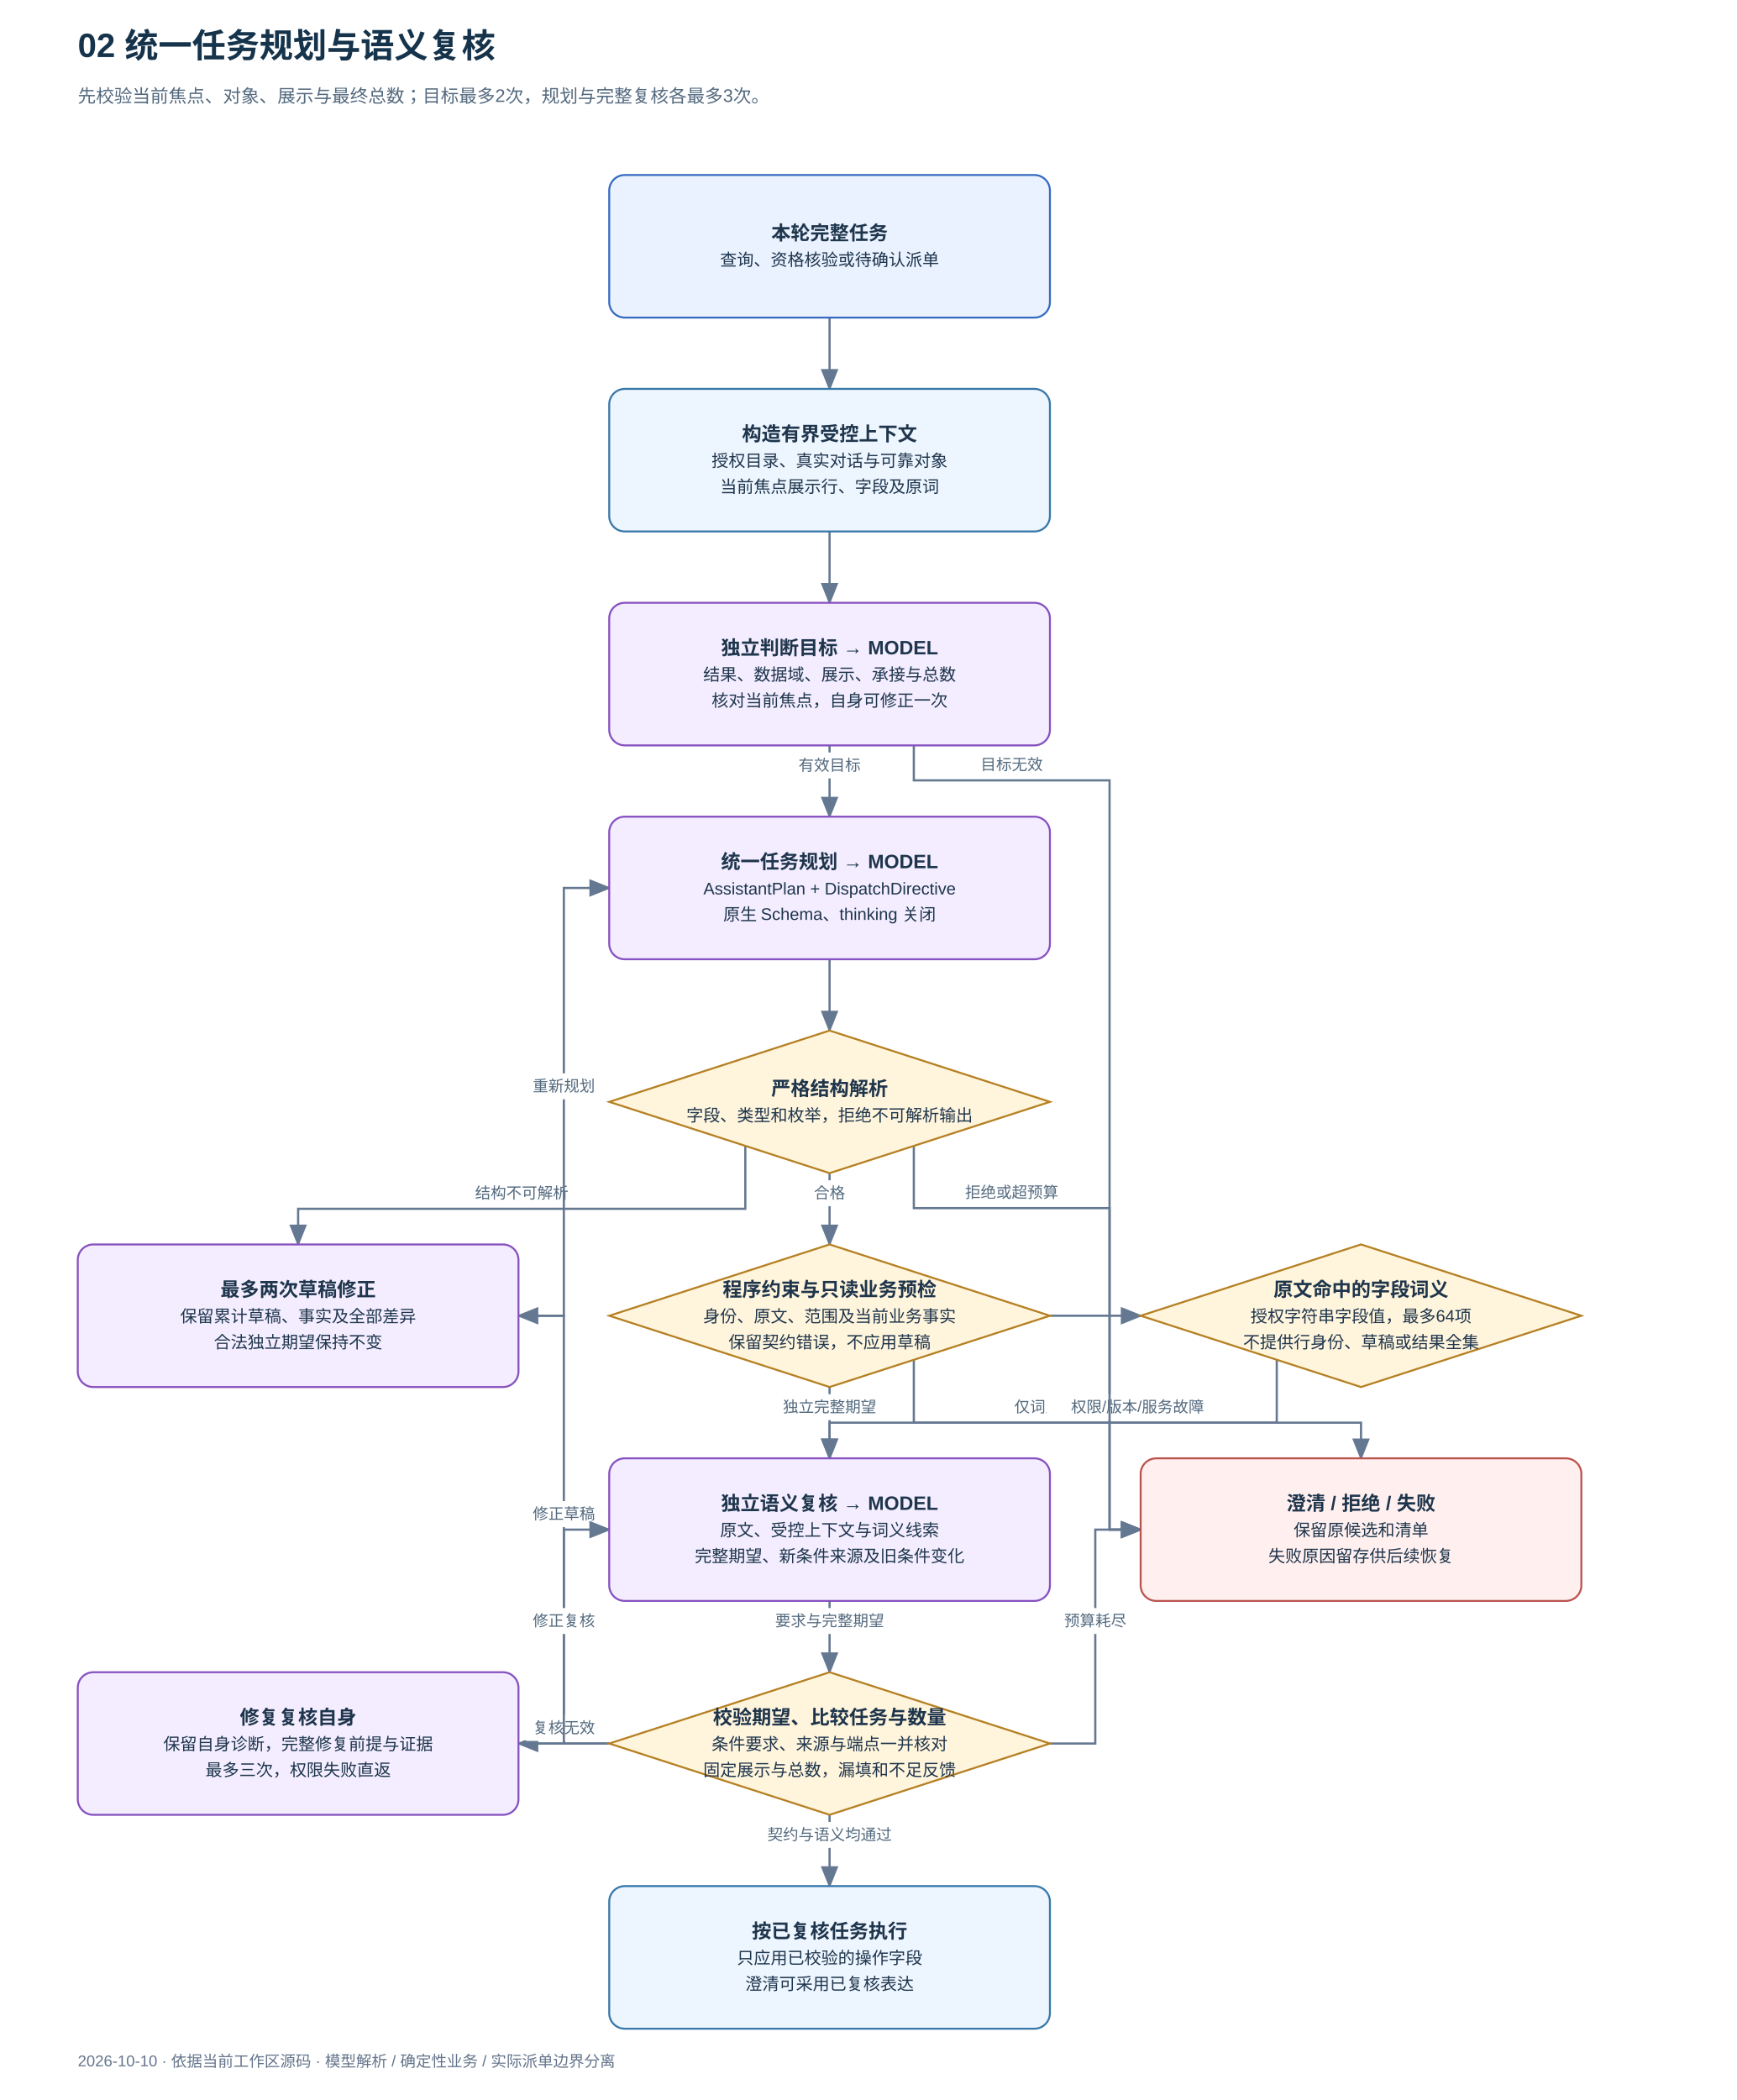
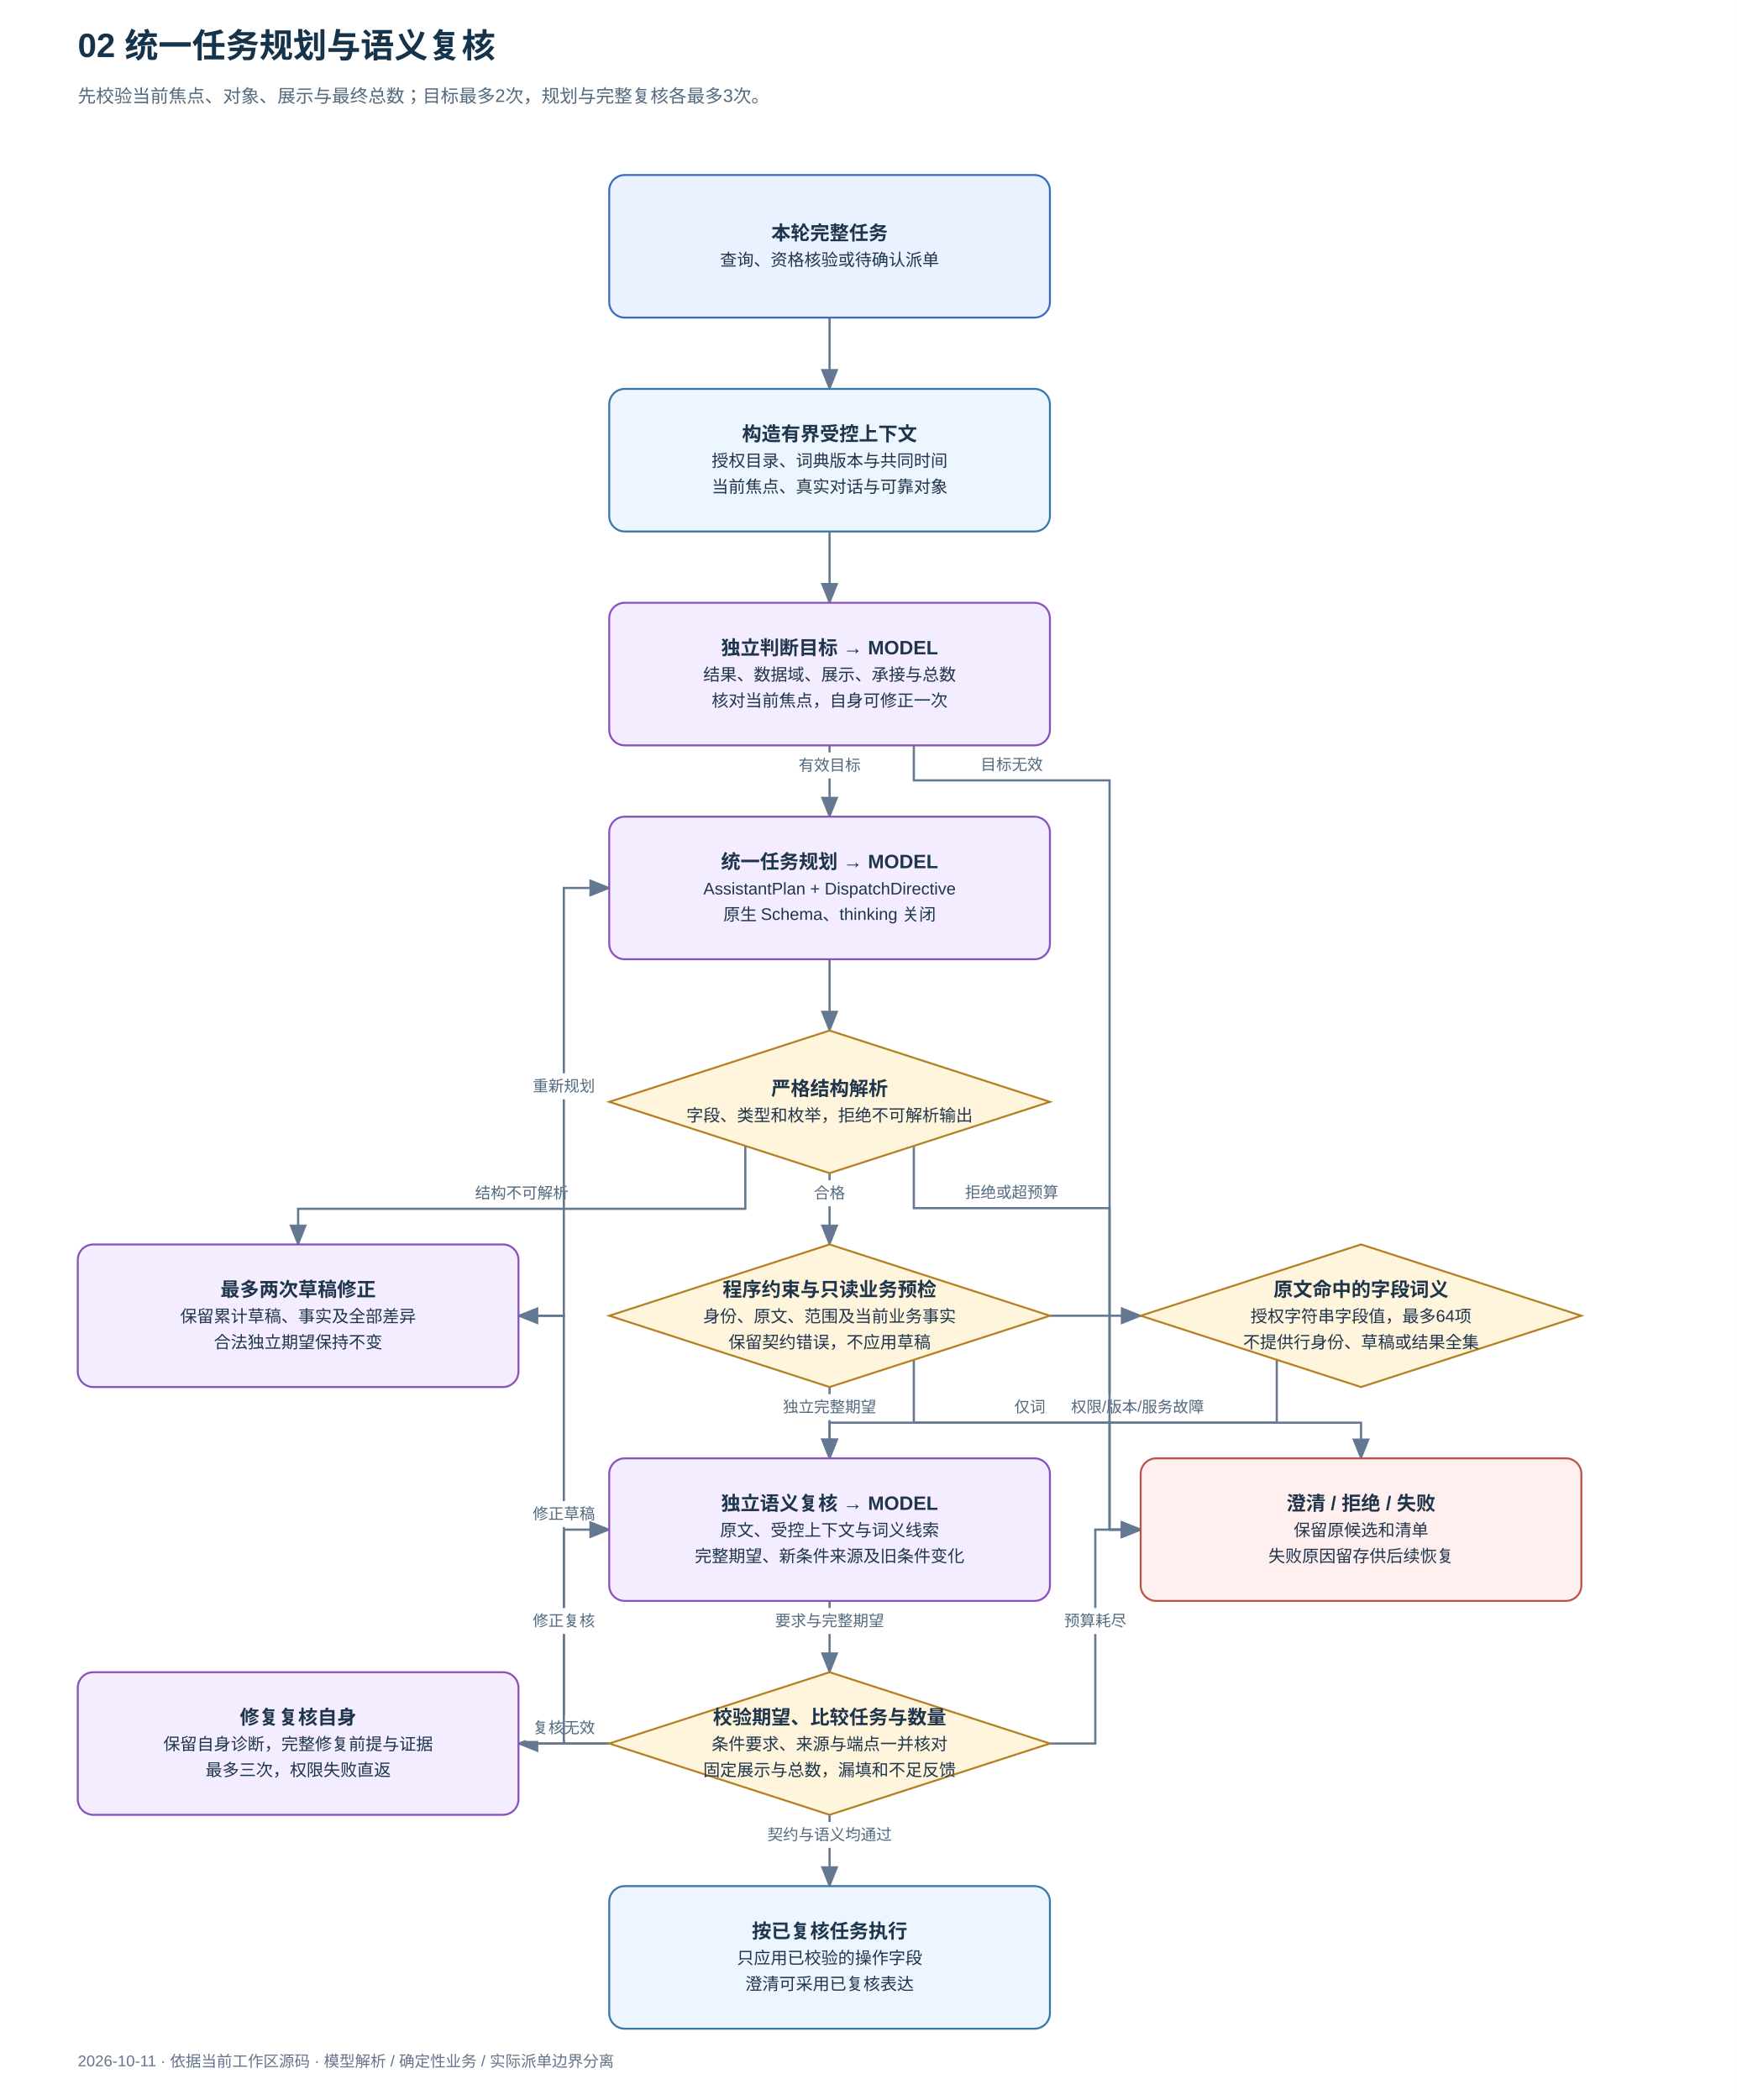
<svg xmlns="http://www.w3.org/2000/svg" width="1340" height="1620" viewBox="0 0 1340 1620" role="img" aria-label="02 统一任务规划与语义复核">
  <defs>
    <marker id="arrow1" markerWidth="10" markerHeight="8" refX="9" refY="4" orient="auto">
      <path d="M0,0 L10,4 L0,8 Z" fill="#657891" />
    </marker>
  </defs>
  <rect width="100%" height="100%" fill="#fff" />
  <g font-family="Microsoft YaHei,PingFang SC,Arial,sans-serif">
    <text x="60" y="44" font-size="26" font-weight="700" fill="#15334b">02 统一任务规划与语义复核</text>
    <text x="60" y="79" font-size="14" fill="#53697e">先校验当前焦点、对象、展示与最终总数；目标最多2次，规划与完整复核各最多3次。</text>
    <path d="M640,245 L640,300" fill="none" stroke="#657891" stroke-width="1.7" marker-end="url(#arrow1)" />
    <path d="M640,740 L640,795" fill="none" stroke="#657891" stroke-width="1.7" marker-end="url(#arrow1)" />
    <path d="M640,905 L640,960" fill="none" stroke="#657891" stroke-width="1.7" marker-end="url(#arrow1)" />
    <rect x="622" y="910.5" width="36" height="20" fill="white" rx="3" />
    <text x="640" y="924.5" font-size="12" text-anchor="middle" fill="#53697e">合格</text>
    <path d="M575,883.971 L575,932.5 L230,932.5 L230,960" fill="none" stroke="#657891" stroke-width="1.7" marker-end="url(#arrow1)" />
    <rect x="358.5" y="910.5" width="88" height="20" fill="white" rx="3" />
    <text x="402.5" y="924.5" font-size="12" text-anchor="middle" fill="#53697e">结构不可解析</text>
    <path d="M705,883.971 L705,932 L856,932 L856,1180 L880,1180" fill="none" stroke="#657891" stroke-width="1.7" marker-end="url(#arrow1)" />
    <rect x="736.5" y="910" width="88" height="20" fill="white" rx="3" />
    <text x="780.5" y="924" font-size="12" text-anchor="middle" fill="#53697e">拒绝或超预算</text>
    <path d="M810,1015 L845,1015 L845,1015 L880,1015" fill="none" stroke="#657891" stroke-width="1.7" marker-end="url(#arrow1)" />
    <path d="M985,1048.971 L985,1097.5 L640,1097.5 L640,1125" fill="none" stroke="#657891" stroke-width="1.7" marker-end="url(#arrow1)" />
    <rect x="775" y="1075.5" width="75" height="20" fill="white" rx="3" />
    <text x="812.5" y="1089.5" font-size="12" text-anchor="middle" fill="#53697e">仅词义线索</text>
    <path d="M705,1048.971 L705,1097.5 L1050,1097.5 L1050,1125" fill="none" stroke="#657891" stroke-width="1.7" marker-end="url(#arrow1)" />
    <rect x="807.5" y="1075.5" width="140" height="20" fill="white" rx="3" />
    <text x="877.5" y="1089.5" font-size="12" text-anchor="middle" fill="#53697e">权限/版本/服务故障</text>
    <path d="M640,1235 L640,1290" fill="none" stroke="#657891" stroke-width="1.7" marker-end="url(#arrow1)" />
    <rect x="589.5" y="1240.5" width="101" height="20" fill="white" rx="3" />
    <text x="640" y="1254.5" font-size="12" text-anchor="middle" fill="#53697e">要求与完整期望</text>
    <path d="M640,1400 L640,1455" fill="none" stroke="#657891" stroke-width="1.7" marker-end="url(#arrow1)" />
    <rect x="583" y="1405.5" width="114" height="20" fill="white" rx="3" />
    <text x="640" y="1419.5" font-size="12" text-anchor="middle" fill="#53697e">契约与语义均通过</text>
    <path d="M470,1345 L435,1345 L435,1015 L400,1015" fill="none" stroke="#657891" stroke-width="1.7" marker-end="url(#arrow1)" />
    <rect x="404" y="1158" width="62" height="20" fill="white" rx="3" />
    <text x="435" y="1172" font-size="12" text-anchor="middle" fill="#53697e">修正草稿</text>
    <path d="M810,1345 L845,1345 L845,1180 L880,1180" fill="none" stroke="#657891" stroke-width="1.7" marker-end="url(#arrow1)" />
    <rect x="814" y="1240.5" width="62" height="20" fill="white" rx="3" />
    <text x="845" y="1254.5" font-size="12" text-anchor="middle" fill="#53697e">预算耗尽</text>
    <path d="M470,1345 L435,1345 L435,1345 L400,1345" fill="none" stroke="#657891" stroke-width="1.7" marker-end="url(#arrow1)" />
    <rect x="404" y="1323" width="62" height="20" fill="white" rx="3" />
    <text x="435" y="1337" font-size="12" text-anchor="middle" fill="#53697e">复核无效</text>
    <path d="M400,1345 L435,1345 L435,1180 L470,1180" fill="none" stroke="#657891" stroke-width="1.7" marker-end="url(#arrow1)" />
    <rect x="404" y="1240.5" width="62" height="20" fill="white" rx="3" />
    <text x="435" y="1254.5" font-size="12" text-anchor="middle" fill="#53697e">修正复核</text>
    <path d="M400,1015 L435,1015 L435,685 L470,685" fill="none" stroke="#657891" stroke-width="1.7" marker-end="url(#arrow1)" />
    <rect x="404" y="828" width="62" height="20" fill="white" rx="3" />
    <text x="435" y="842" font-size="12" text-anchor="middle" fill="#53697e">重新规划</text>
    <path d="M640,410 L640,465" fill="none" stroke="#657891" stroke-width="1.7" marker-end="url(#arrow1)" />
    <path d="M640,575 L640,630" fill="none" stroke="#657891" stroke-width="1.7" marker-end="url(#arrow1)" />
    <rect x="609" y="580.5" width="62" height="20" fill="white" rx="3" />
    <text x="640" y="594.5" font-size="12" text-anchor="middle" fill="#53697e">有效目标</text>
    <path d="M705,575 L705,602 L856,602 L856,1180 L880,1180" fill="none" stroke="#657891" stroke-width="1.7" marker-end="url(#arrow1)" />
    <rect x="749.5" y="580" width="62" height="20" fill="white" rx="3" />
    <text x="780.5" y="594" font-size="12" text-anchor="middle" fill="#53697e">目标无效</text>
    <path d="M640,1070 L640,1125" fill="none" stroke="#657891" stroke-width="1.7" marker-end="url(#arrow1)" />
    <rect x="596" y="1075.5" width="88" height="20" fill="white" rx="3" />
    <text x="640" y="1089.5" font-size="12" text-anchor="middle" fill="#53697e">独立完整期望</text>
    <rect x="470" y="135" width="340" height="110" rx="12" fill="#eaf2ff" stroke="#386bc1" stroke-width="1.5" />
    <text x="640" y="185" text-anchor="middle" font-size="15" font-weight="700" fill="#1e354c">本轮完整任务</text>
    <text x="640" y="205" text-anchor="middle" font-size="13" font-weight="400" fill="#1e354c">查询、资格核验或待确认派单</text>
    <rect x="470" y="300" width="340" height="110" rx="12" fill="#edf5ff" stroke="#3778a8" stroke-width="1.5" />
    <text x="640" y="340" text-anchor="middle" font-size="15" font-weight="700" fill="#1e354c">构造有界受控上下文</text>
-     <text x="640" y="360" text-anchor="middle" font-size="13" font-weight="400" fill="#1e354c">授权目录、真实对话与可靠对象</text>
-     <text x="640" y="380" text-anchor="middle" font-size="13" font-weight="400" fill="#1e354c">当前焦点展示行、字段及原词</text>
+     <text x="640" y="360" text-anchor="middle" font-size="13" font-weight="400" fill="#1e354c">授权目录、词典版本与共同时间</text>
+     <text x="640" y="380" text-anchor="middle" font-size="13" font-weight="400" fill="#1e354c">当前焦点、真实对话与可靠对象</text>
    <rect x="470" y="630" width="340" height="110" rx="12" fill="#f3edff" stroke="#8751bf" stroke-width="1.5" />
    <text x="640" y="670" text-anchor="middle" font-size="15" font-weight="700" fill="#1e354c">统一任务规划 → MODEL</text>
    <text x="640" y="690" text-anchor="middle" font-size="13" font-weight="400" fill="#1e354c">AssistantPlan + DispatchDirective</text>
    <text x="640" y="710" text-anchor="middle" font-size="13" font-weight="400" fill="#1e354c">原生 Schema、thinking 关闭</text>
    <polygon points="640,795 810,850 640,905 470,850" fill="#fff4dc" stroke="#b58022" stroke-width="1.5" />
    <text x="640" y="845" text-anchor="middle" font-size="15" font-weight="700" fill="#1e354c">严格结构解析</text>
    <text x="640" y="865" text-anchor="middle" font-size="13" font-weight="400" fill="#1e354c">字段、类型和枚举，拒绝不可解析输出</text>
    <rect x="60" y="960" width="340" height="110" rx="12" fill="#f3edff" stroke="#8751bf" stroke-width="1.5" />
    <text x="230" y="1000" text-anchor="middle" font-size="15" font-weight="700" fill="#1e354c">最多两次草稿修正</text>
    <text x="230" y="1020" text-anchor="middle" font-size="13" font-weight="400" fill="#1e354c">保留累计草稿、事实及全部差异</text>
    <text x="230" y="1040" text-anchor="middle" font-size="13" font-weight="400" fill="#1e354c">合法独立期望保持不变</text>
    <polygon points="640,960 810,1015 640,1070 470,1015" fill="#fff4dc" stroke="#b58022" stroke-width="1.5" />
    <text x="640" y="1000" text-anchor="middle" font-size="15" font-weight="700" fill="#1e354c">程序约束与只读业务预检</text>
    <text x="640" y="1020" text-anchor="middle" font-size="13" font-weight="400" fill="#1e354c">身份、原文、范围及当前业务事实</text>
    <text x="640" y="1040" text-anchor="middle" font-size="13" font-weight="400" fill="#1e354c">保留契约错误，不应用草稿</text>
    <polygon points="1050,960 1220,1015 1050,1070 880,1015" fill="#fff4dc" stroke="#b58022" stroke-width="1.5" />
    <text x="1050" y="1000" text-anchor="middle" font-size="15" font-weight="700" fill="#1e354c">原文命中的字段词义</text>
    <text x="1050" y="1020" text-anchor="middle" font-size="13" font-weight="400" fill="#1e354c">授权字符串字段值，最多64项</text>
    <text x="1050" y="1040" text-anchor="middle" font-size="13" font-weight="400" fill="#1e354c">不提供行身份、草稿或结果全集</text>
    <rect x="470" y="465" width="340" height="110" rx="12" fill="#f3edff" stroke="#8751bf" stroke-width="1.5" />
    <text x="640" y="505" text-anchor="middle" font-size="15" font-weight="700" fill="#1e354c">独立判断目标 → MODEL</text>
    <text x="640" y="525" text-anchor="middle" font-size="13" font-weight="400" fill="#1e354c">结果、数据域、展示、承接与总数</text>
    <text x="640" y="545" text-anchor="middle" font-size="13" font-weight="400" fill="#1e354c">核对当前焦点，自身可修正一次</text>
    <rect x="470" y="1125" width="340" height="110" rx="12" fill="#f3edff" stroke="#8751bf" stroke-width="1.5" />
    <text x="640" y="1165" text-anchor="middle" font-size="15" font-weight="700" fill="#1e354c">独立语义复核 → MODEL</text>
    <text x="640" y="1185" text-anchor="middle" font-size="13" font-weight="400" fill="#1e354c">原文、受控上下文与词义线索</text>
    <text x="640" y="1205" text-anchor="middle" font-size="13" font-weight="400" fill="#1e354c">完整期望、新条件来源及旧条件变化</text>
    <polygon points="640,1290 810,1345 640,1400 470,1345" fill="#fff4dc" stroke="#b58022" stroke-width="1.5" />
    <text x="640" y="1330" text-anchor="middle" font-size="15" font-weight="700" fill="#1e354c">校验期望、比较任务与数量</text>
    <text x="640" y="1350" text-anchor="middle" font-size="13" font-weight="400" fill="#1e354c">条件要求、来源与端点一并核对</text>
    <text x="640" y="1370" text-anchor="middle" font-size="13" font-weight="400" fill="#1e354c">固定展示与总数，漏填和不足反馈</text>
    <rect x="60" y="1290" width="340" height="110" rx="12" fill="#f3edff" stroke="#8751bf" stroke-width="1.5" />
    <text x="230" y="1330" text-anchor="middle" font-size="15" font-weight="700" fill="#1e354c">修复复核自身</text>
    <text x="230" y="1350" text-anchor="middle" font-size="13" font-weight="400" fill="#1e354c">保留自身诊断，完整修复前提与证据</text>
    <text x="230" y="1370" text-anchor="middle" font-size="13" font-weight="400" fill="#1e354c">最多三次，权限失败直返</text>
    <rect x="880" y="1125" width="340" height="110" rx="12" fill="#fff0ef" stroke="#ba534e" stroke-width="1.5" />
    <text x="1050" y="1165" text-anchor="middle" font-size="15" font-weight="700" fill="#1e354c">澄清 / 拒绝 / 失败</text>
    <text x="1050" y="1185" text-anchor="middle" font-size="13" font-weight="400" fill="#1e354c">保留原候选和清单</text>
    <text x="1050" y="1205" text-anchor="middle" font-size="13" font-weight="400" fill="#1e354c">失败原因留存供后续恢复</text>
    <rect x="470" y="1455" width="340" height="110" rx="12" fill="#edf5ff" stroke="#3778a8" stroke-width="1.5" />
    <text x="640" y="1495" text-anchor="middle" font-size="15" font-weight="700" fill="#1e354c">按已复核任务执行</text>
    <text x="640" y="1515" text-anchor="middle" font-size="13" font-weight="400" fill="#1e354c">只应用已校验的操作字段</text>
    <text x="640" y="1535" text-anchor="middle" font-size="13" font-weight="400" fill="#1e354c">澄清可采用已复核表达</text>
-     <text x="60" y="1594" font-size="12" fill="#64748b">2026-10-10 · 依据当前工作区源码 · 模型解析 / 确定性业务 / 实际派单边界分离</text>
+     <text x="60" y="1594" font-size="12" fill="#64748b">2026-10-11 · 依据当前工作区源码 · 模型解析 / 确定性业务 / 实际派单边界分离</text>
  </g>
</svg>
